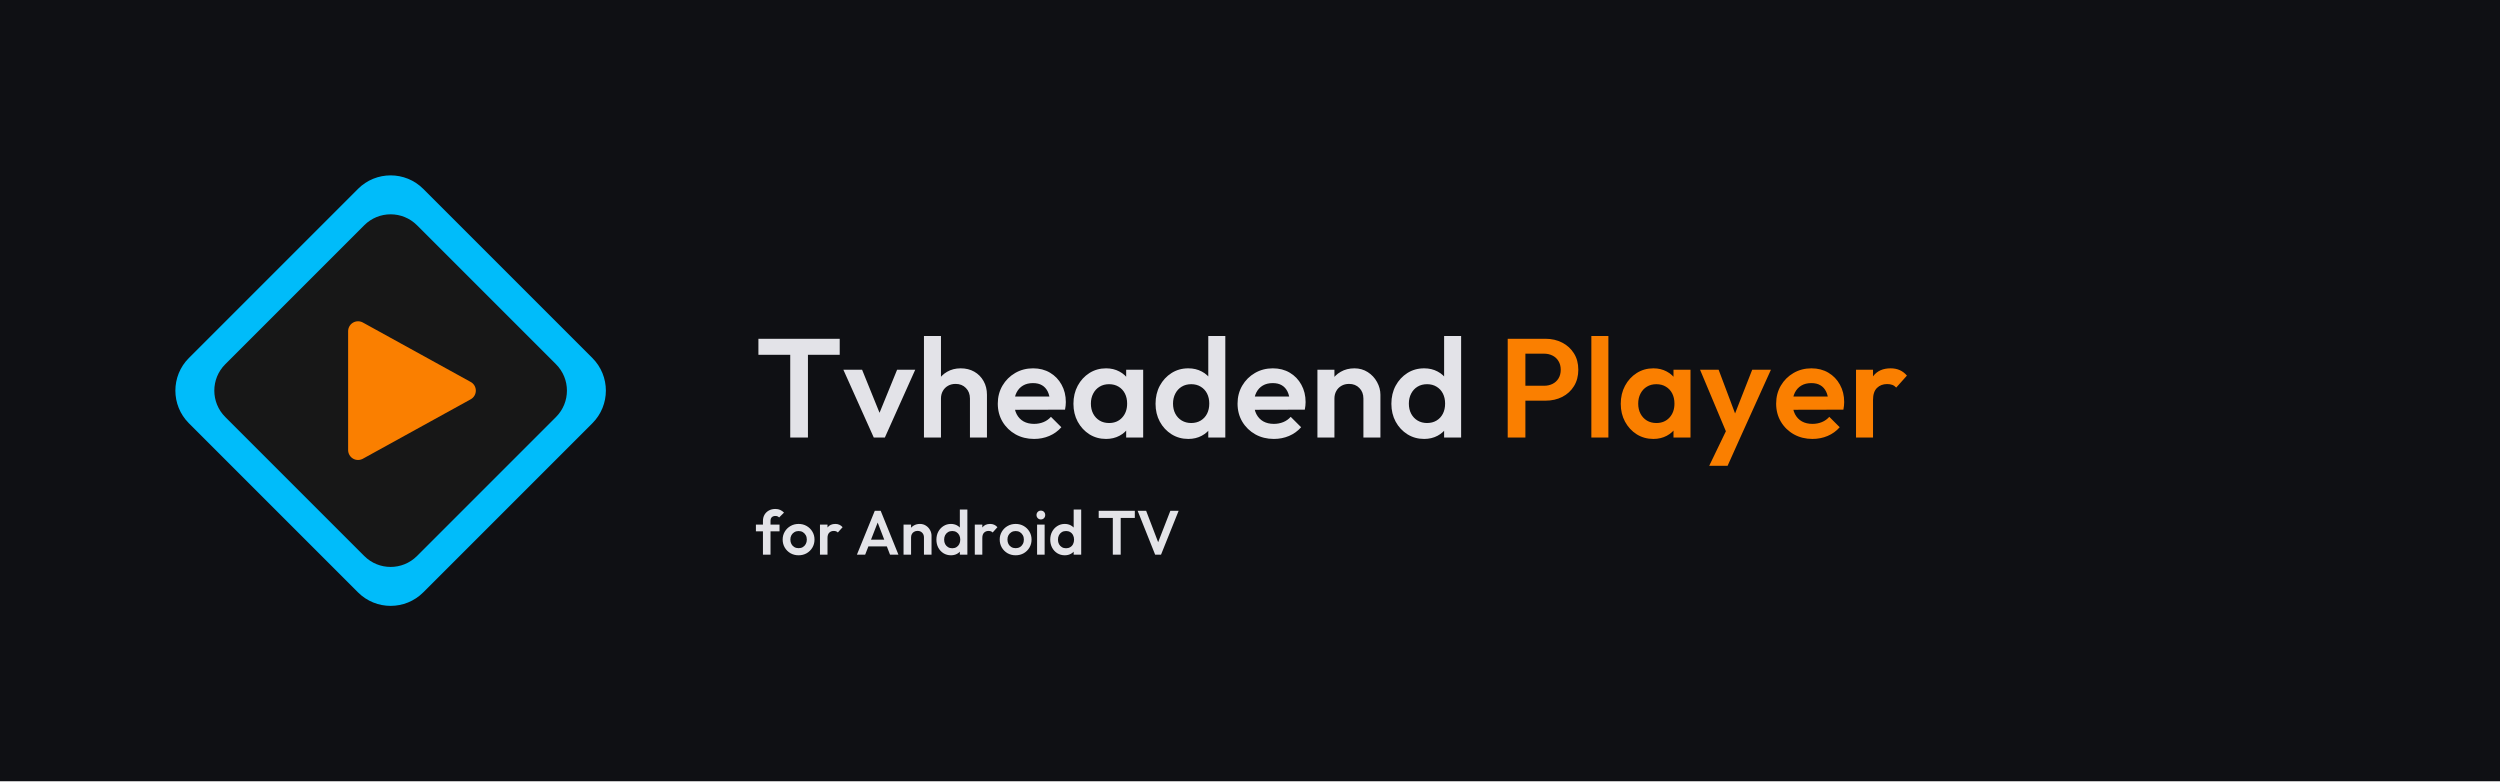
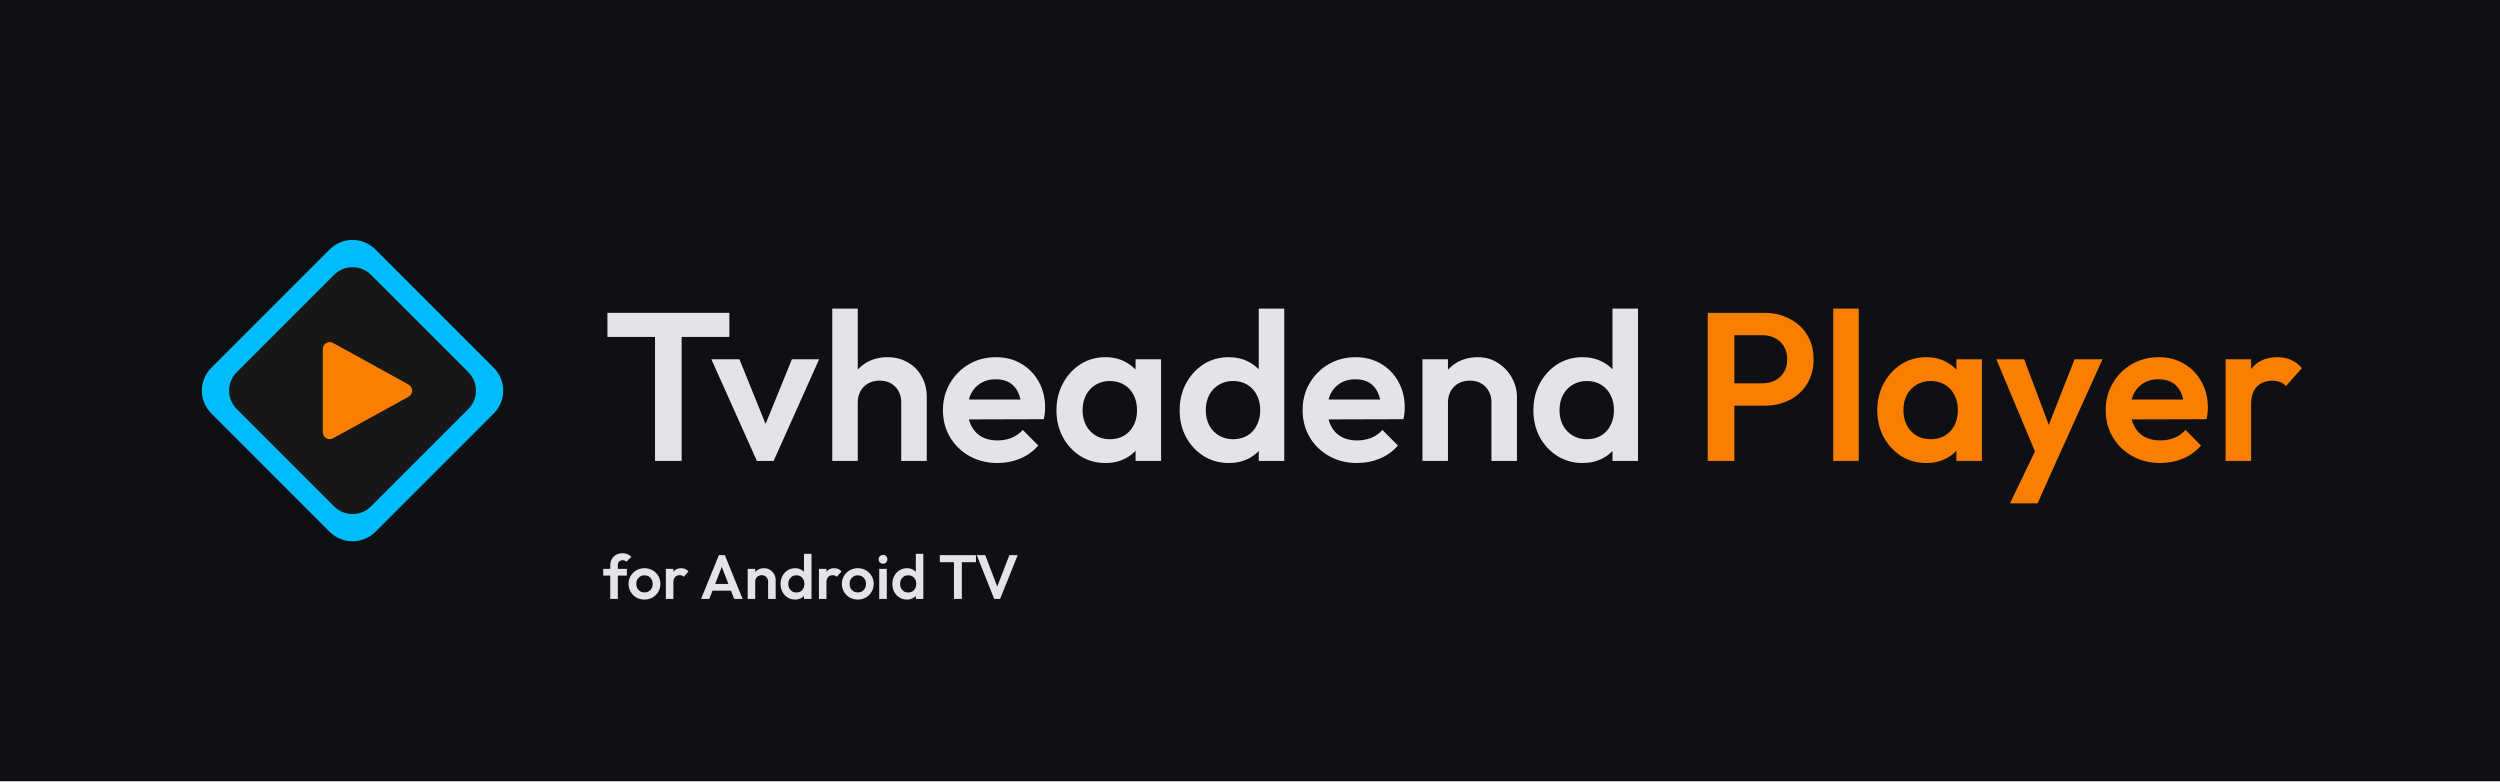
<svg xmlns="http://www.w3.org/2000/svg" width="960" height="300" viewBox="0 0 960 300">
  <rect width="100%" height="100%" fill="#0F1014" />
-   <path fill="#00BCFA" d="M137.46,72.54 L72.54,137.46 C65.61,144.39 65.61,155.61 72.54,162.54 L137.46,227.46 C144.39,234.39 155.61,234.39 162.54,227.46 L227.46,162.54 C234.39,155.61 234.39,144.39 227.46,137.46 L162.54,72.54 C155.61,65.61 144.39,65.61 137.46,72.54 Z" />
-   <path fill="#171717" d="M139.88,86.49 L86.49,139.88 C80.90,145.47 80.90,154.53 86.49,160.12 L139.88,213.51 C145.47,219.10 154.53,219.10 160.12,213.51 L213.51,160.12 C219.10,154.53 219.10,145.47 213.51,139.88 L160.12,86.49 C154.53,80.90 145.47,80.90 139.88,86.49 Z" />
-   <path fill="#FA7F00" d="M137.49,123.37 C136.82,123.37 136.15,123.54 135.55,123.90 C134.40,124.58 133.68,125.83 133.68,127.17 L133.68,172.83 C133.68,174.17 134.40,175.42 135.55,176.10 C136.15,176.46 136.82,176.63 137.49,176.63 C138.12,176.63 138.75,176.47 139.33,176.16 L180.75,153.33 C181.97,152.66 182.72,151.39 182.72,150 C182.72,148.61 181.97,147.34 180.75,146.67 L139.33,123.84 C138.75,123.53 138.12,123.37 137.49,123.37 Z" />
-   <path fill="#E3E3E8" d="M303.45,168 L303.45,131.06 L310.25,131.06 L310.25,168 L303.45,168 ZM291.23,136.25 L291.23,130.09 L322.45,130.09 L322.45,136.25 L291.23,136.25 ZM335.52,168 L323.85,141.97 L331.04,141.97 L339.68,163.30 L335.79,163.30 L344.49,141.97 L351.45,141.97 L339.79,168 L335.52,168 ZM372.46,168 L372.46,153.05 Q372.46,150.56 370.91,149 Q369.38,147.42 366.96,147.42 Q365.27,147.42 364,148.16 Q362.74,148.89 362.04,150.16 Q361.33,151.42 361.33,153.05 L358.80,151.69 Q358.80,148.67 360.10,146.38 Q361.40,144.08 363.68,142.77 Q365.97,141.44 368.90,141.44 Q371.86,141.44 374.13,142.73 Q376.40,144.03 377.69,146.33 Q378.99,148.61 378.99,151.58 L378.99,168 L372.46,168 ZM354.80,168 L354.80,129.02 L361.33,129.02 L361.33,168 L354.80,168 ZM397.08,168.55 Q393.14,168.55 389.98,166.80 Q386.83,165.03 384.98,161.95 Q383.15,158.88 383.15,154.98 Q383.15,151.16 384.95,148.08 Q386.76,145 389.84,143.22 Q392.92,141.44 396.70,141.44 Q400.37,141.44 403.20,143.11 Q406.04,144.78 407.65,147.73 Q409.28,150.67 409.28,154.39 Q409.28,155.09 409.20,155.80 Q409.12,156.50 408.97,157.31 L387.36,157.36 L387.36,152.28 L405.78,152.28 L403.23,154.34 Q403.12,151.97 402.34,150.38 Q401.56,148.78 400.15,147.95 Q398.76,147.11 396.65,147.11 Q394.43,147.11 392.84,148.05 Q391.25,148.98 390.36,150.72 Q389.47,152.45 389.47,154.88 Q389.47,157.25 390.40,159.06 Q391.36,160.88 393.06,161.83 Q394.76,162.77 397.08,162.77 Q399.03,162.77 400.70,162.09 Q402.37,161.41 403.56,160.06 L407.56,164.06 Q405.61,166.27 402.90,167.41 Q400.22,168.55 397.08,168.55 ZM424.73,168.55 Q421.17,168.55 418.32,166.77 Q415.50,164.97 413.84,161.92 Q412.20,158.88 412.20,155.05 Q412.20,151.20 413.84,148.13 Q415.50,145.05 418.32,143.25 Q421.17,141.44 424.73,141.44 Q427.59,141.44 429.85,142.66 Q432.12,143.86 433.46,145.97 Q434.82,148.08 434.89,150.78 L434.89,159.20 Q434.82,161.89 433.50,164 Q432.18,166.11 429.89,167.33 Q427.59,168.55 424.73,168.55 ZM425.87,162.44 Q429,162.44 430.90,160.36 Q432.82,158.28 432.82,154.98 Q432.82,152.77 431.96,151.09 Q431.10,149.42 429.53,148.48 Q427.96,147.53 425.87,147.53 Q423.81,147.53 422.25,148.48 Q420.68,149.42 419.79,151.13 Q418.90,152.83 418.90,154.98 Q418.90,157.20 419.79,158.88 Q420.68,160.55 422.25,161.50 Q423.81,162.44 425.87,162.44 ZM432.45,168 L432.45,161.03 L433.53,154.66 L432.45,148.39 L432.45,141.97 L438.98,141.97 L438.98,168 L432.45,168 ZM456.31,168.55 Q452.75,168.55 449.89,166.77 Q447.03,164.97 445.37,161.92 Q443.73,158.88 443.73,155.05 Q443.73,151.16 445.37,148.11 Q447.03,145.05 449.86,143.25 Q452.70,141.44 456.31,141.44 Q459.19,141.44 461.47,142.66 Q463.77,143.86 465.11,145.97 Q466.47,148.08 466.53,150.78 L466.53,159.14 Q466.47,161.84 465.11,163.98 Q463.77,166.11 461.47,167.33 Q459.19,168.55 456.31,168.55 ZM457.41,162.44 Q459.50,162.44 461.06,161.50 Q462.64,160.55 463.50,158.88 Q464.36,157.20 464.36,154.98 Q464.36,152.77 463.50,151.09 Q462.64,149.42 461.06,148.48 Q459.50,147.53 457.45,147.53 Q455.34,147.53 453.78,148.48 Q452.22,149.42 451.33,151.13 Q450.44,152.83 450.44,154.98 Q450.44,157.20 451.33,158.88 Q452.22,160.55 453.81,161.50 Q455.41,162.44 457.41,162.44 ZM470.52,168 L463.98,168 L463.98,161.03 L465.06,154.66 L463.98,148.39 L463.98,129.02 L470.52,129.02 L470.52,168 ZM489.15,168.55 Q485.21,168.55 482.05,166.80 Q478.90,165.03 477.05,161.95 Q475.22,158.88 475.22,154.98 Q475.22,151.16 477.02,148.08 Q478.83,145 481.91,143.22 Q484.99,141.44 488.77,141.44 Q492.44,141.44 495.27,143.11 Q498.11,144.78 499.72,147.73 Q501.35,150.67 501.35,154.39 Q501.35,155.09 501.27,155.80 Q501.19,156.50 501.04,157.31 L479.43,157.36 L479.43,152.28 L497.85,152.28 L495.30,154.34 Q495.19,151.97 494.41,150.38 Q493.63,148.78 492.22,147.95 Q490.83,147.11 488.72,147.11 Q486.50,147.11 484.91,148.05 Q483.32,148.98 482.43,150.72 Q481.54,152.45 481.54,154.88 Q481.54,157.25 482.47,159.06 Q483.43,160.88 485.13,161.83 Q486.83,162.77 489.15,162.77 Q491.10,162.77 492.77,162.09 Q494.44,161.41 495.63,160.06 L499.63,164.06 Q497.68,166.27 494.97,167.41 Q492.29,168.55 489.15,168.55 ZM523.55,168 L523.55,153.05 Q523.55,150.56 522,149 Q520.47,147.42 518.05,147.42 Q516.36,147.42 515.10,148.16 Q513.83,148.89 513.13,150.16 Q512.42,151.42 512.42,153.05 L509.89,151.69 Q509.89,148.67 511.21,146.38 Q512.53,144.08 514.83,142.77 Q517.13,141.44 520.10,141.44 Q522.96,141.44 525.22,142.89 Q527.49,144.34 528.78,146.70 Q530.08,149.05 530.08,151.58 L530.08,168 L523.55,168 ZM505.89,168 L505.89,141.97 L512.42,141.97 L512.42,168 L505.89,168 ZM546.87,168.55 Q543.31,168.55 540.45,166.77 Q537.59,164.97 535.93,161.92 Q534.29,158.88 534.29,155.05 Q534.29,151.16 535.93,148.11 Q537.59,145.05 540.42,143.25 Q543.26,141.44 546.87,141.44 Q549.75,141.44 552.03,142.66 Q554.32,143.86 555.67,145.97 Q557.03,148.08 557.09,150.78 L557.09,159.14 Q557.03,161.84 555.67,163.98 Q554.32,166.11 552.03,167.33 Q549.75,168.55 546.87,168.55 ZM547.96,162.44 Q550.06,162.44 551.62,161.50 Q553.20,160.55 554.06,158.88 Q554.92,157.20 554.92,154.98 Q554.92,152.77 554.06,151.09 Q553.20,149.42 551.62,148.48 Q550.06,147.53 548.01,147.53 Q545.90,147.53 544.34,148.48 Q542.78,149.42 541.89,151.13 Q541,152.83 541,154.98 Q541,157.20 541.89,158.88 Q542.78,160.55 544.37,161.50 Q545.96,162.44 547.96,162.44 ZM561.07,168 L554.54,168 L554.54,161.03 L555.62,154.66 L554.54,148.39 L554.54,129.02 L561.07,129.02 L561.07,168 Z" />
-   <path fill="#FA7F00" d="M583.75,153.86 L583.75,148.13 L592.94,148.13 Q594.72,148.13 596.18,147.41 Q597.65,146.67 598.47,145.30 Q599.32,143.92 599.32,141.97 Q599.32,140.08 598.47,138.69 Q597.65,137.28 596.18,136.55 Q594.72,135.81 592.94,135.81 L583.75,135.81 L583.75,130.09 L593.47,130.09 Q597.05,130.09 599.91,131.58 Q602.77,133.06 604.41,135.72 Q606.07,138.36 606.07,141.97 Q606.07,145.59 604.41,148.27 Q602.77,150.94 599.91,152.41 Q597.05,153.86 593.47,153.86 L583.75,153.86 ZM578.96,168 L578.96,130.09 L585.75,130.09 L585.75,168 L578.96,168 ZM611.08,168 L611.08,129.02 L617.62,129.02 L617.62,168 L611.08,168 ZM634.90,168.55 Q631.33,168.55 628.49,166.77 Q625.66,164.97 624.01,161.92 Q622.37,158.88 622.37,155.05 Q622.37,151.20 624.01,148.13 Q625.66,145.05 628.49,143.25 Q631.33,141.44 634.90,141.44 Q637.76,141.44 640.02,142.66 Q642.29,143.86 643.63,145.97 Q644.99,148.08 645.05,150.78 L645.05,159.20 Q644.99,161.89 643.66,164 Q642.35,166.11 640.05,167.33 Q637.76,168.55 634.90,168.55 ZM636.04,162.44 Q639.16,162.44 641.07,160.36 Q642.99,158.28 642.99,154.98 Q642.99,152.77 642.13,151.09 Q641.27,149.42 639.69,148.48 Q638.13,147.53 636.04,147.53 Q633.98,147.53 632.41,148.48 Q630.85,149.42 629.96,151.13 Q629.07,152.83 629.07,154.98 Q629.07,157.20 629.96,158.88 Q630.85,160.55 632.41,161.50 Q633.98,162.44 636.04,162.44 ZM642.62,168 L642.62,161.03 L643.69,154.66 L642.62,148.39 L642.62,141.97 L649.15,141.97 L649.15,168 L642.62,168 ZM663.84,168.22 L652.82,141.97 L659.95,141.97 L667.35,161.63 L665.14,161.63 L672.85,141.97 L680.04,141.97 L668.17,168.22 L663.84,168.22 ZM656.34,178.86 L664.39,162.17 L668.17,168.22 L663.40,178.86 L656.34,178.86 ZM695.96,168.55 Q692.03,168.55 688.87,166.80 Q685.71,165.03 683.87,161.95 Q682.04,158.88 682.04,154.98 Q682.04,151.16 683.84,148.08 Q685.65,145 688.73,143.22 Q691.81,141.44 695.59,141.44 Q699.26,141.44 702.09,143.11 Q704.93,144.78 706.54,147.73 Q708.17,150.67 708.17,154.39 Q708.17,155.09 708.09,155.80 Q708.01,156.50 707.86,157.31 L686.25,157.36 L686.25,152.28 L704.67,152.28 L702.12,154.34 Q702.01,151.97 701.23,150.38 Q700.45,148.78 699.04,147.95 Q697.65,147.11 695.54,147.11 Q693.32,147.11 691.73,148.05 Q690.14,148.98 689.25,150.72 Q688.36,152.45 688.36,154.88 Q688.36,157.25 689.29,159.06 Q690.25,160.88 691.95,161.83 Q693.65,162.77 695.96,162.77 Q697.92,162.77 699.59,162.09 Q701.26,161.41 702.45,160.06 L706.45,164.06 Q704.50,166.27 701.79,167.41 Q699.11,168.55 695.96,168.55 ZM712.71,168 L712.71,141.97 L719.24,141.97 L719.24,168 L712.71,168 ZM719.24,153.58 L716.82,152.13 Q717.09,147.31 719.35,144.38 Q721.62,141.44 725.99,141.44 Q727.93,141.44 729.46,142.11 Q731.01,142.78 732.26,144.23 L728.15,148.83 Q727.45,148.08 726.60,147.78 Q725.78,147.48 724.65,147.48 Q722.28,147.48 720.76,148.97 Q719.24,150.45 719.24,153.58 Z" />
-   <path fill="#E3E3E8" d="M292.97,213 L292.97,200.06 Q292.97,198.72 293.56,197.67 Q294.17,196.63 295.25,196.03 Q296.34,195.44 297.75,195.44 Q298.83,195.44 299.61,195.81 Q300.39,196.17 301.06,196.84 L299.19,198.70 Q298.92,198.44 298.59,198.28 Q298.28,198.13 297.78,198.13 Q296.86,198.13 296.36,198.63 Q295.88,199.11 295.88,200.02 L295.88,213 L292.97,213 ZM290.27,204.03 L290.27,201.44 L299.34,201.44 L299.34,204.03 L290.27,204.03 ZM306.66,213.23 Q304.93,213.23 303.54,212.44 Q302.16,211.63 301.35,210.27 Q300.54,208.89 300.54,207.19 Q300.54,205.52 301.35,204.16 Q302.16,202.80 303.54,202 Q304.93,201.19 306.66,201.19 Q308.38,201.19 309.75,201.98 Q311.15,202.78 311.96,204.16 Q312.77,205.52 312.77,207.19 Q312.77,208.89 311.96,210.27 Q311.16,211.63 309.77,212.44 Q308.38,213.23 306.66,213.23 ZM306.66,210.50 Q307.60,210.50 308.30,210.08 Q309,209.66 309.41,208.91 Q309.82,208.16 309.82,207.19 Q309.82,206.23 309.40,205.50 Q308.99,204.77 308.29,204.34 Q307.60,203.92 306.66,203.92 Q305.74,203.92 305.02,204.36 Q304.30,204.80 303.90,205.52 Q303.50,206.23 303.50,207.19 Q303.50,208.16 303.90,208.91 Q304.30,209.66 305.02,210.08 Q305.74,210.50 306.66,210.50 ZM314.87,213 L314.87,201.44 L317.76,201.44 L317.76,213 L314.87,213 ZM317.76,206.59 L316.68,205.94 Q316.81,203.81 317.81,202.50 Q318.82,201.19 320.76,201.19 Q321.64,201.19 322.31,201.50 Q322.99,201.80 323.56,202.44 L321.73,204.48 Q321.42,204.14 321.04,204.02 Q320.67,203.88 320.17,203.88 Q319.10,203.88 318.43,204.55 Q317.76,205.20 317.76,206.59 ZM329.05,213 L335.91,196.16 L338.19,196.16 L345,213 L341.77,213 L336.49,199.27 L337.57,199.27 L332.22,213 L329.05,213 ZM332.55,209.81 L332.55,207.23 L341.54,207.23 L341.54,209.81 L332.55,209.81 ZM354.80,213 L354.80,206.36 Q354.80,205.25 354.11,204.56 Q353.43,203.86 352.35,203.86 Q351.61,203.86 351.04,204.19 Q350.47,204.50 350.16,205.06 Q349.85,205.63 349.85,206.36 L348.72,205.75 Q348.72,204.41 349.32,203.39 Q349.91,202.38 350.93,201.78 Q351.94,201.19 353.27,201.19 Q354.54,201.19 355.54,201.84 Q356.55,202.48 357.13,203.53 Q357.71,204.58 357.71,205.70 L357.71,213 L354.80,213 ZM346.96,213 L346.96,201.44 L349.85,201.44 L349.85,213 L346.96,213 ZM365.16,213.23 Q363.58,213.23 362.30,212.45 Q361.04,211.66 360.30,210.30 Q359.58,208.94 359.58,207.23 Q359.58,205.52 360.30,204.16 Q361.04,202.80 362.30,202 Q363.57,201.19 365.16,201.19 Q366.44,201.19 367.46,201.73 Q368.47,202.27 369.07,203.20 Q369.68,204.14 369.71,205.34 L369.71,209.06 Q369.68,210.27 369.07,211.22 Q368.47,212.16 367.46,212.70 Q366.44,213.23 365.16,213.23 ZM365.65,210.53 Q366.58,210.53 367.27,210.11 Q367.97,209.69 368.35,208.95 Q368.74,208.20 368.74,207.22 Q368.74,206.23 368.35,205.50 Q367.97,204.75 367.27,204.33 Q366.58,203.91 365.68,203.91 Q364.74,203.91 364.04,204.33 Q363.35,204.75 362.94,205.50 Q362.55,206.25 362.55,207.22 Q362.55,208.20 362.94,208.95 Q363.35,209.69 364.05,210.11 Q364.75,210.53 365.65,210.53 ZM371.47,213 L368.58,213 L368.58,209.91 L369.05,207.08 L368.58,204.28 L368.58,195.67 L371.47,195.67 L371.47,213 ZM374.32,213 L374.32,201.44 L377.21,201.44 L377.21,213 L374.32,213 ZM377.21,206.59 L376.13,205.94 Q376.26,203.81 377.26,202.50 Q378.27,201.19 380.21,201.19 Q381.08,201.19 381.76,201.50 Q382.44,201.80 383.01,202.44 L381.18,204.48 Q380.86,204.14 380.49,204.02 Q380.11,203.88 379.61,203.88 Q378.55,203.88 377.88,204.55 Q377.21,205.20 377.21,206.59 ZM390.01,213.23 Q388.28,213.23 386.89,212.44 Q385.51,211.63 384.70,210.27 Q383.89,208.89 383.89,207.19 Q383.89,205.52 384.70,204.16 Q385.51,202.80 386.89,202 Q388.28,201.19 390.01,201.19 Q391.73,201.19 393.11,201.98 Q394.50,202.78 395.31,204.16 Q396.12,205.52 396.12,207.19 Q396.12,208.89 395.31,210.27 Q394.51,211.63 393.12,212.44 Q391.73,213.23 390.01,213.23 ZM390.01,210.50 Q390.95,210.50 391.65,210.08 Q392.36,209.66 392.76,208.91 Q393.17,208.16 393.17,207.19 Q393.17,206.23 392.75,205.50 Q392.34,204.77 391.64,204.34 Q390.95,203.92 390.01,203.92 Q389.09,203.92 388.37,204.36 Q387.65,204.80 387.25,205.52 Q386.86,206.23 386.86,207.19 Q386.86,208.16 387.25,208.91 Q387.65,209.66 388.37,210.08 Q389.09,210.50 390.01,210.50 ZM398.24,213 L398.24,201.44 L401.14,201.44 L401.14,213 L398.24,213 ZM399.67,199.47 Q398.99,199.47 398.50,198.98 Q398.02,198.48 398.02,197.77 Q398.02,197.05 398.50,196.56 Q398.99,196.08 399.67,196.08 Q400.42,196.08 400.89,196.56 Q401.36,197.05 401.36,197.77 Q401.36,198.48 400.89,198.98 Q400.42,199.47 399.67,199.47 ZM408.86,213.23 Q407.29,213.23 406.01,212.45 Q404.74,211.66 404.01,210.30 Q403.29,208.94 403.29,207.23 Q403.29,205.52 404.01,204.16 Q404.74,202.80 406.01,202 Q407.27,201.19 408.86,201.19 Q410.15,201.19 411.16,201.73 Q412.18,202.27 412.77,203.20 Q413.38,204.14 413.41,205.34 L413.41,209.06 Q413.38,210.27 412.77,211.22 Q412.18,212.16 411.16,212.70 Q410.15,213.23 408.86,213.23 ZM409.35,210.53 Q410.29,210.53 410.97,210.11 Q411.68,209.69 412.05,208.95 Q412.44,208.20 412.44,207.22 Q412.44,206.23 412.05,205.50 Q411.68,204.75 410.97,204.33 Q410.29,203.91 409.38,203.91 Q408.44,203.91 407.74,204.33 Q407.05,204.75 406.65,205.50 Q406.26,206.25 406.26,207.22 Q406.26,208.20 406.65,208.95 Q407.05,209.69 407.76,210.11 Q408.46,210.53 409.35,210.53 ZM415.18,213 L412.29,213 L412.29,209.91 L412.76,207.08 L412.29,204.28 L412.29,195.67 L415.18,195.67 L415.18,213 ZM427.32,213 L427.32,196.58 L430.35,196.58 L430.35,213 L427.32,213 ZM421.90,198.89 L421.90,196.16 L435.77,196.16 L435.77,198.89 L421.90,198.89 ZM443.58,213 L436.86,196.16 L440.12,196.16 L445.33,209.78 L444.12,209.78 L449.41,196.16 L452.59,196.16 L445.83,213 L443.58,213 Z" />
+   <path fill="#00BCFA" d="M126.60,95.77 L81.15,141.23 C76.30,146.07 76.30,153.93 81.15,158.77 L126.60,204.23 C131.45,209.07 139.30,209.07 144.15,204.23 L189.60,158.77 C194.45,153.93 194.45,146.07 189.60,141.23 L144.15,95.77 C139.30,90.93 131.45,90.93 126.60,95.77 Z" />
+   <path fill="#171717" d="M128.29,105.54 L90.92,142.91 C87,146.83 87,153.17 90.92,157.09 L128.29,194.46 C132.20,198.37 138.55,198.37 142.46,194.46 L179.83,157.09 C183.75,153.17 183.75,146.83 179.83,142.91 L142.46,105.54 C138.55,101.63 132.20,101.63 128.29,105.54 Z" />
+   <path fill="#FA7F00" d="M126.62,131.36 C126.15,131.36 125.68,131.48 125.26,131.73 C124.45,132.21 123.95,133.08 123.95,134.02 L123.95,165.98 C123.95,166.92 124.45,167.79 125.26,168.27 C125.68,168.52 126.15,168.64 126.62,168.64 C127.06,168.64 127.50,168.53 127.90,168.31 L156.90,152.33 C157.75,151.86 158.28,150.97 158.28,150 C158.28,149.03 157.75,148.14 156.90,147.67 L127.90,131.69 C127.50,131.47 127.06,131.36 126.62,131.36 Z" />
+   <path fill="#E3E3E8" d="M251.53,177 L251.53,121.59 L261.75,121.59 L261.75,177 L251.53,177 ZM233.25,129.38 L233.25,120.14 L280.08,120.14 L280.08,129.38 L233.25,129.38 ZM290.65,177 L273.16,137.95 L283.94,137.95 L296.88,169.97 L291.07,169.97 L304.10,137.95 L314.55,137.95 L297.07,177 L290.65,177 ZM346.07,177 L346.07,154.55 Q346.07,150.84 343.77,148.50 Q341.48,146.16 337.82,146.16 Q335.29,146.16 333.37,147.23 Q331.49,148.31 330.41,150.23 Q329.38,152.16 329.38,154.55 L325.59,152.53 Q325.59,147.98 327.51,144.56 Q329.48,141.09 332.90,139.13 Q336.37,137.16 340.73,137.16 Q345.18,137.16 348.55,139.13 Q351.98,141.05 353.90,144.52 Q355.87,147.94 355.87,152.39 L355.87,177 L346.07,177 ZM319.59,177 L319.59,118.50 L329.38,118.50 L329.38,177 L319.59,177 ZM383,177.80 Q377.09,177.80 372.36,175.17 Q367.62,172.55 364.86,167.95 Q362.09,163.31 362.09,157.50 Q362.09,151.73 364.81,147.14 Q367.53,142.50 372.12,139.83 Q376.76,137.16 382.43,137.16 Q387.97,137.16 392.18,139.69 Q396.45,142.17 398.89,146.58 Q401.33,150.98 401.33,156.61 Q401.33,157.64 401.18,158.72 Q401.09,159.75 400.81,160.97 L368.42,161.06 L368.42,153.42 L396.03,153.42 L392.23,156.52 Q392.09,152.95 390.92,150.56 Q389.75,148.17 387.64,146.91 Q385.53,145.64 382.34,145.64 Q379.06,145.64 376.67,147.09 Q374.28,148.50 372.92,151.08 Q371.61,153.66 371.61,157.31 Q371.61,160.88 373.01,163.59 Q374.42,166.31 376.95,167.72 Q379.53,169.13 383,169.13 Q385.90,169.13 388.43,168.14 Q390.97,167.11 392.75,165.09 L398.70,171.09 Q395.79,174.42 391.72,176.11 Q387.68,177.80 383,177.80 ZM424.48,177.80 Q419.13,177.80 414.87,175.13 Q410.65,172.45 408.17,167.91 Q405.68,163.31 405.68,157.55 Q405.68,151.83 408.17,147.23 Q410.65,142.59 414.87,139.88 Q419.13,137.16 424.48,137.16 Q428.79,137.16 432.17,138.98 Q435.59,140.81 437.60,143.95 Q439.62,147.09 439.71,151.17 L439.71,163.78 Q439.62,167.86 437.60,171.05 Q435.63,174.19 432.21,176.02 Q428.79,177.80 424.48,177.80 ZM426.17,168.66 Q430.90,168.66 433.76,165.56 Q436.62,162.42 436.62,157.50 Q436.62,154.17 435.31,151.69 Q434.04,149.16 431.70,147.75 Q429.35,146.30 426.17,146.30 Q423.12,146.30 420.73,147.75 Q418.38,149.16 417.03,151.69 Q415.71,154.22 415.71,157.50 Q415.71,160.78 417.03,163.31 Q418.38,165.84 420.73,167.25 Q423.12,168.66 426.17,168.66 ZM436.06,177 L436.06,166.55 L437.70,156.98 L436.06,147.61 L436.06,137.95 L445.85,137.95 L445.85,177 L436.06,177 ZM471.88,177.80 Q466.53,177.80 462.22,175.13 Q457.95,172.45 455.47,167.91 Q452.99,163.31 452.99,157.55 Q452.99,151.73 455.47,147.19 Q457.95,142.59 462.17,139.88 Q466.44,137.16 471.88,137.16 Q476.14,137.16 479.56,138.98 Q483.03,140.81 485.05,143.95 Q487.11,147.09 487.16,151.17 L487.16,163.73 Q487.11,167.77 485.05,171 Q483.03,174.19 479.56,176.02 Q476.14,177.80 471.88,177.80 ZM473.47,168.66 Q476.66,168.66 479,167.25 Q481.34,165.84 482.61,163.31 Q483.92,160.78 483.92,157.50 Q483.92,154.17 482.61,151.69 Q481.34,149.16 479,147.75 Q476.66,146.30 473.56,146.30 Q470.42,146.30 468.03,147.75 Q465.69,149.16 464.33,151.69 Q463.02,154.22 463.02,157.50 Q463.02,160.78 464.33,163.31 Q465.69,165.84 468.08,167.25 Q470.47,168.66 473.47,168.66 ZM493.16,177 L483.36,177 L483.36,166.55 L485,156.98 L483.36,147.61 L483.36,118.50 L493.16,118.50 L493.16,177 ZM521.10,177.80 Q515.20,177.80 510.46,175.17 Q505.73,172.55 502.96,167.95 Q500.20,163.31 500.20,157.50 Q500.20,151.73 502.91,147.14 Q505.63,142.50 510.23,139.83 Q514.87,137.16 520.54,137.16 Q526.07,137.16 530.29,139.69 Q534.55,142.17 536.99,146.58 Q539.43,150.98 539.43,156.61 Q539.43,157.64 539.29,158.72 Q539.20,159.75 538.91,160.97 L506.52,161.06 L506.52,153.42 L534.13,153.42 L530.34,156.52 Q530.20,152.95 529.02,150.56 Q527.85,148.17 525.74,146.91 Q523.63,145.64 520.45,145.64 Q517.16,145.64 514.77,147.09 Q512.38,148.50 511.02,151.08 Q509.71,153.66 509.71,157.31 Q509.71,160.88 511.12,163.59 Q512.52,166.31 515.05,167.72 Q517.63,169.13 521.10,169.13 Q524.01,169.13 526.54,168.14 Q529.07,167.11 530.85,165.09 L536.80,171.09 Q533.90,174.42 529.82,176.11 Q525.79,177.80 521.10,177.80 ZM572.71,177 L572.71,154.55 Q572.71,150.84 570.41,148.50 Q568.11,146.16 564.46,146.16 Q561.93,146.16 560.01,147.23 Q558.13,148.31 557.05,150.23 Q556.02,152.16 556.02,154.55 L552.22,152.53 Q552.22,147.98 554.19,144.56 Q556.16,141.09 559.58,139.13 Q563.05,137.16 567.51,137.16 Q571.82,137.16 575.19,139.36 Q578.61,141.52 580.54,145.03 Q582.51,148.55 582.51,152.39 L582.51,177 L572.71,177 ZM546.22,177 L546.22,137.95 L556.02,137.95 L556.02,177 L546.22,177 ZM607.71,177.80 Q602.37,177.80 598.06,175.13 Q593.79,172.45 591.31,167.91 Q588.82,163.31 588.82,157.55 Q588.82,151.73 591.31,147.19 Q593.79,142.59 598.01,139.88 Q602.28,137.16 607.71,137.16 Q611.98,137.16 615.40,138.98 Q618.87,140.81 620.88,143.95 Q622.95,147.09 622.99,151.17 L622.99,163.73 Q622.95,167.77 620.88,171 Q618.87,174.19 615.40,176.02 Q611.98,177.80 607.71,177.80 ZM609.31,168.66 Q612.49,168.66 614.84,167.25 Q617.18,165.84 618.45,163.31 Q619.76,160.78 619.76,157.50 Q619.76,154.17 618.45,151.69 Q617.18,149.16 614.84,147.75 Q612.49,146.30 609.40,146.30 Q606.26,146.30 603.87,147.75 Q601.53,149.16 600.17,151.69 Q598.85,154.22 598.85,157.50 Q598.85,160.78 600.17,163.31 Q601.53,165.84 603.92,167.25 Q606.31,168.66 609.31,168.66 ZM628.99,177 L619.20,177 L619.20,166.55 L620.84,156.98 L619.20,147.61 L619.20,118.50 L628.99,118.50 L628.99,177 Z" />
+   <path fill="#FA7F00" d="M662.99,155.77 L662.99,147.19 L676.72,147.19 Q679.39,147.19 681.60,146.11 Q683.80,144.98 685.02,142.92 Q686.29,140.86 686.29,137.95 Q686.29,135.14 685.02,133.03 Q683.80,130.92 681.60,129.84 Q679.39,128.72 676.72,128.72 L662.99,128.72 L662.99,120.14 L677.57,120.14 Q682.91,120.14 687.18,122.39 Q691.49,124.59 693.93,128.58 Q696.41,132.52 696.41,137.95 Q696.41,143.39 693.93,147.42 Q691.49,151.41 687.18,153.61 Q682.91,155.77 677.57,155.77 L662.99,155.77 ZM655.77,177 L655.77,120.14 L665.99,120.14 L665.99,177 L655.77,177 ZM703.96,177 L703.96,118.50 L713.76,118.50 L713.76,177 L703.96,177 ZM739.68,177.80 Q734.34,177.80 730.07,175.13 Q725.85,172.45 723.37,167.91 Q720.88,163.31 720.88,157.55 Q720.88,151.83 723.37,147.23 Q725.85,142.59 730.07,139.88 Q734.34,137.16 739.68,137.16 Q743.99,137.16 747.37,138.98 Q750.79,140.81 752.80,143.95 Q754.82,147.09 754.91,151.17 L754.91,163.78 Q754.82,167.86 752.80,171.05 Q750.84,174.19 747.41,176.02 Q743.99,177.80 739.68,177.80 ZM741.37,168.66 Q746.10,168.66 748.96,165.56 Q751.82,162.42 751.82,157.50 Q751.82,154.17 750.51,151.69 Q749.24,149.16 746.90,147.75 Q744.55,146.30 741.37,146.30 Q738.32,146.30 735.93,147.75 Q733.59,149.16 732.23,151.69 Q730.91,154.22 730.91,157.50 Q730.91,160.78 732.23,163.31 Q733.59,165.84 735.93,167.25 Q738.32,168.66 741.37,168.66 ZM751.26,177 L751.26,166.55 L752.90,156.98 L751.26,147.61 L751.26,137.95 L761.05,137.95 L761.05,177 L751.26,177 ZM783.09,177.33 L766.59,137.95 L777.28,137.95 L788.34,167.44 L785.06,167.44 L796.64,137.95 L807.37,137.95 L789.56,177.33 L783.09,177.33 ZM771.84,193.27 L783.89,168.23 L789.56,177.33 L782.44,193.27 L771.84,193.27 ZM829.50,177.80 Q823.59,177.80 818.86,175.17 Q814.12,172.55 811.36,167.95 Q808.59,163.31 808.59,157.50 Q808.59,151.73 811.31,147.14 Q814.03,142.50 818.62,139.83 Q823.26,137.16 828.94,137.16 Q834.47,137.16 838.69,139.69 Q842.95,142.17 845.39,146.58 Q847.83,150.98 847.83,156.61 Q847.83,157.64 847.69,158.72 Q847.59,159.75 847.31,160.97 L814.92,161.06 L814.92,153.42 L842.53,153.42 L838.73,156.52 Q838.59,152.95 837.42,150.56 Q836.25,148.17 834.14,146.91 Q832.03,145.64 828.84,145.64 Q825.56,145.64 823.17,147.09 Q820.78,148.50 819.42,151.08 Q818.11,153.66 818.11,157.31 Q818.11,160.88 819.51,163.59 Q820.92,166.31 823.45,167.72 Q826.03,169.13 829.50,169.13 Q832.40,169.13 834.94,168.14 Q837.47,167.11 839.25,165.09 L845.20,171.09 Q842.30,174.42 838.22,176.11 Q834.19,177.80 829.50,177.80 ZM854.62,177 L854.62,137.95 L864.42,137.95 L864.42,177 L854.62,177 ZM864.42,155.39 L860.76,153.19 Q861.18,145.97 864.56,141.56 Q867.98,137.16 874.54,137.16 Q877.45,137.16 879.75,138.19 Q882.09,139.17 883.92,141.38 L877.78,148.27 Q876.75,147.09 875.48,146.67 Q874.21,146.20 872.53,146.20 Q868.96,146.20 866.67,148.45 Q864.42,150.66 864.42,155.39 Z" />
+   <path fill="#E3E3E8" d="M234.34,230 L234.34,217.06 Q234.34,215.72 234.94,214.67 Q235.55,213.63 236.63,213.03 Q237.72,212.44 239.13,212.44 Q240.20,212.44 240.98,212.81 Q241.77,213.17 242.44,213.84 L240.56,215.70 Q240.30,215.44 239.97,215.28 Q239.66,215.13 239.16,215.13 Q238.23,215.13 237.73,215.63 Q237.25,216.11 237.25,217.02 L237.25,230 L234.34,230 ZM231.64,221.03 L231.64,218.44 L240.72,218.44 L240.72,221.03 L231.64,221.03 ZM247.48,230.23 Q245.75,230.23 244.36,229.44 Q242.98,228.63 242.17,227.27 Q241.36,225.89 241.36,224.19 Q241.36,222.52 242.17,221.16 Q242.98,219.80 244.36,219 Q245.75,218.19 247.48,218.19 Q249.20,218.19 250.58,218.98 Q251.97,219.78 252.78,221.16 Q253.59,222.52 253.59,224.19 Q253.59,225.89 252.78,227.27 Q251.98,228.63 250.59,229.44 Q249.20,230.23 247.48,230.23 ZM247.48,227.50 Q248.42,227.50 249.12,227.08 Q249.83,226.66 250.23,225.91 Q250.64,225.16 250.64,224.19 Q250.64,223.23 250.22,222.50 Q249.81,221.77 249.11,221.34 Q248.42,220.92 247.48,220.92 Q246.56,220.92 245.84,221.36 Q245.12,221.80 244.72,222.52 Q244.33,223.23 244.33,224.19 Q244.33,225.16 244.72,225.91 Q245.12,226.66 245.84,227.08 Q246.56,227.50 247.48,227.50 ZM255.69,230 L255.69,218.44 L258.58,218.44 L258.58,230 L255.69,230 ZM258.58,223.59 L257.51,222.94 Q257.63,220.81 258.63,219.50 Q259.65,218.19 261.58,218.19 Q262.46,218.19 263.13,218.50 Q263.82,218.80 264.38,219.44 L262.55,221.48 Q262.24,221.14 261.86,221.02 Q261.49,220.88 260.99,220.88 Q259.93,220.88 259.26,221.55 Q258.58,222.20 258.58,223.59 ZM269.20,230 L276.06,213.16 L278.34,213.16 L285.16,230 L281.92,230 L276.64,216.27 L277.72,216.27 L272.37,230 L269.20,230 ZM272.70,226.81 L272.70,224.23 L281.69,224.23 L281.69,226.81 L272.70,226.81 ZM294.95,230 L294.95,223.36 Q294.95,222.25 294.26,221.56 Q293.58,220.86 292.50,220.86 Q291.76,220.86 291.19,221.19 Q290.62,221.50 290.31,222.06 Q290,222.63 290,223.36 L288.87,222.75 Q288.87,221.41 289.47,220.39 Q290.06,219.38 291.08,218.78 Q292.09,218.19 293.42,218.19 Q294.69,218.19 295.69,218.84 Q296.70,219.48 297.28,220.53 Q297.86,221.58 297.86,222.70 L297.86,230 L294.95,230 ZM287.11,230 L287.11,218.44 L290,218.44 L290,230 L287.11,230 ZM305.31,230.23 Q303.73,230.23 302.45,229.45 Q301.19,228.66 300.45,227.30 Q299.73,225.94 299.73,224.23 Q299.73,222.52 300.45,221.16 Q301.19,219.80 302.45,219 Q303.72,218.19 305.31,218.19 Q306.59,218.19 307.61,218.73 Q308.62,219.27 309.22,220.20 Q309.83,221.14 309.86,222.34 L309.86,226.06 Q309.83,227.27 309.22,228.22 Q308.62,229.16 307.61,229.70 Q306.59,230.23 305.31,230.23 ZM305.80,227.53 Q306.73,227.53 307.42,227.11 Q308.12,226.69 308.50,225.95 Q308.89,225.20 308.89,224.22 Q308.89,223.23 308.50,222.50 Q308.12,221.75 307.42,221.33 Q306.73,220.91 305.83,220.91 Q304.89,220.91 304.19,221.33 Q303.50,221.75 303.09,222.50 Q302.70,223.25 302.70,224.22 Q302.70,225.20 303.09,225.95 Q303.50,226.69 304.20,227.11 Q304.91,227.53 305.80,227.53 ZM311.62,230 L308.73,230 L308.73,226.91 L309.20,224.08 L308.73,221.28 L308.73,212.67 L311.62,212.67 L311.62,230 ZM314.47,230 L314.47,218.44 L317.36,218.44 L317.36,230 L314.47,230 ZM317.36,223.59 L316.28,222.94 Q316.41,220.81 317.41,219.50 Q318.42,218.19 320.36,218.19 Q321.23,218.19 321.91,218.50 Q322.59,218.80 323.16,219.44 L321.33,221.48 Q321.02,221.14 320.64,221.02 Q320.27,220.88 319.77,220.88 Q318.70,220.88 318.03,221.55 Q317.36,222.20 317.36,223.59 ZM329.40,230.23 Q327.66,230.23 326.27,229.44 Q324.90,228.63 324.08,227.27 Q323.27,225.89 323.27,224.19 Q323.27,222.52 324.08,221.16 Q324.90,219.80 326.27,219 Q327.66,218.19 329.40,218.19 Q331.11,218.19 332.49,218.98 Q333.88,219.78 334.69,221.16 Q335.50,222.52 335.50,224.19 Q335.50,225.89 334.69,227.27 Q333.90,228.63 332.50,229.44 Q331.11,230.23 329.40,230.23 ZM329.40,227.50 Q330.33,227.50 331.04,227.08 Q331.74,226.66 332.15,225.91 Q332.55,225.16 332.55,224.19 Q332.55,223.23 332.13,222.50 Q331.72,221.77 331.02,221.34 Q330.33,220.92 329.40,220.92 Q328.47,220.92 327.75,221.36 Q327.04,221.80 326.63,222.52 Q326.24,223.23 326.24,224.19 Q326.24,225.16 326.63,225.91 Q327.04,226.66 327.75,227.08 Q328.47,227.50 329.40,227.50 ZM337.62,230 L337.62,218.44 L340.53,218.44 L340.53,230 L337.62,230 ZM339.06,216.47 Q338.37,216.47 337.89,215.98 Q337.40,215.48 337.40,214.77 Q337.40,214.05 337.89,213.56 Q338.37,213.08 339.06,213.08 Q339.81,213.08 340.28,213.56 Q340.75,214.05 340.75,214.77 Q340.75,215.48 340.28,215.98 Q339.81,216.47 339.06,216.47 ZM348.25,230.23 Q346.67,230.23 345.39,229.45 Q344.12,228.66 343.39,227.30 Q342.67,225.94 342.67,224.23 Q342.67,222.52 343.39,221.16 Q344.12,219.80 345.39,219 Q346.65,218.19 348.25,218.19 Q349.53,218.19 350.54,218.73 Q351.56,219.27 352.15,220.20 Q352.76,221.14 352.79,222.34 L352.79,226.06 Q352.76,227.27 352.15,228.22 Q351.56,229.16 350.54,229.70 Q349.53,230.23 348.25,230.23 ZM348.73,227.53 Q349.67,227.53 350.36,227.11 Q351.06,226.69 351.44,225.95 Q351.83,225.20 351.83,224.22 Q351.83,223.23 351.44,222.50 Q351.06,221.75 350.36,221.33 Q349.67,220.91 348.76,220.91 Q347.83,220.91 347.12,221.33 Q346.44,221.75 346.03,222.50 Q345.64,223.25 345.64,224.22 Q345.64,225.20 346.03,225.95 Q346.44,226.69 347.14,227.11 Q347.84,227.53 348.73,227.53 ZM354.56,230 L351.67,230 L351.67,226.91 L352.14,224.08 L351.67,221.28 L351.67,212.67 L354.56,212.67 L354.56,230 ZM366.32,230 L366.32,213.58 L369.35,213.58 L369.35,230 L366.32,230 ZM360.90,215.89 L360.90,213.16 L374.77,213.16 L374.77,215.89 L360.90,215.89 ZM381.78,230 L375.07,213.16 L378.33,213.16 L383.53,226.78 L382.33,226.78 L387.61,213.16 L390.80,213.16 L384.03,230 L381.78,230 Z" />
</svg>
